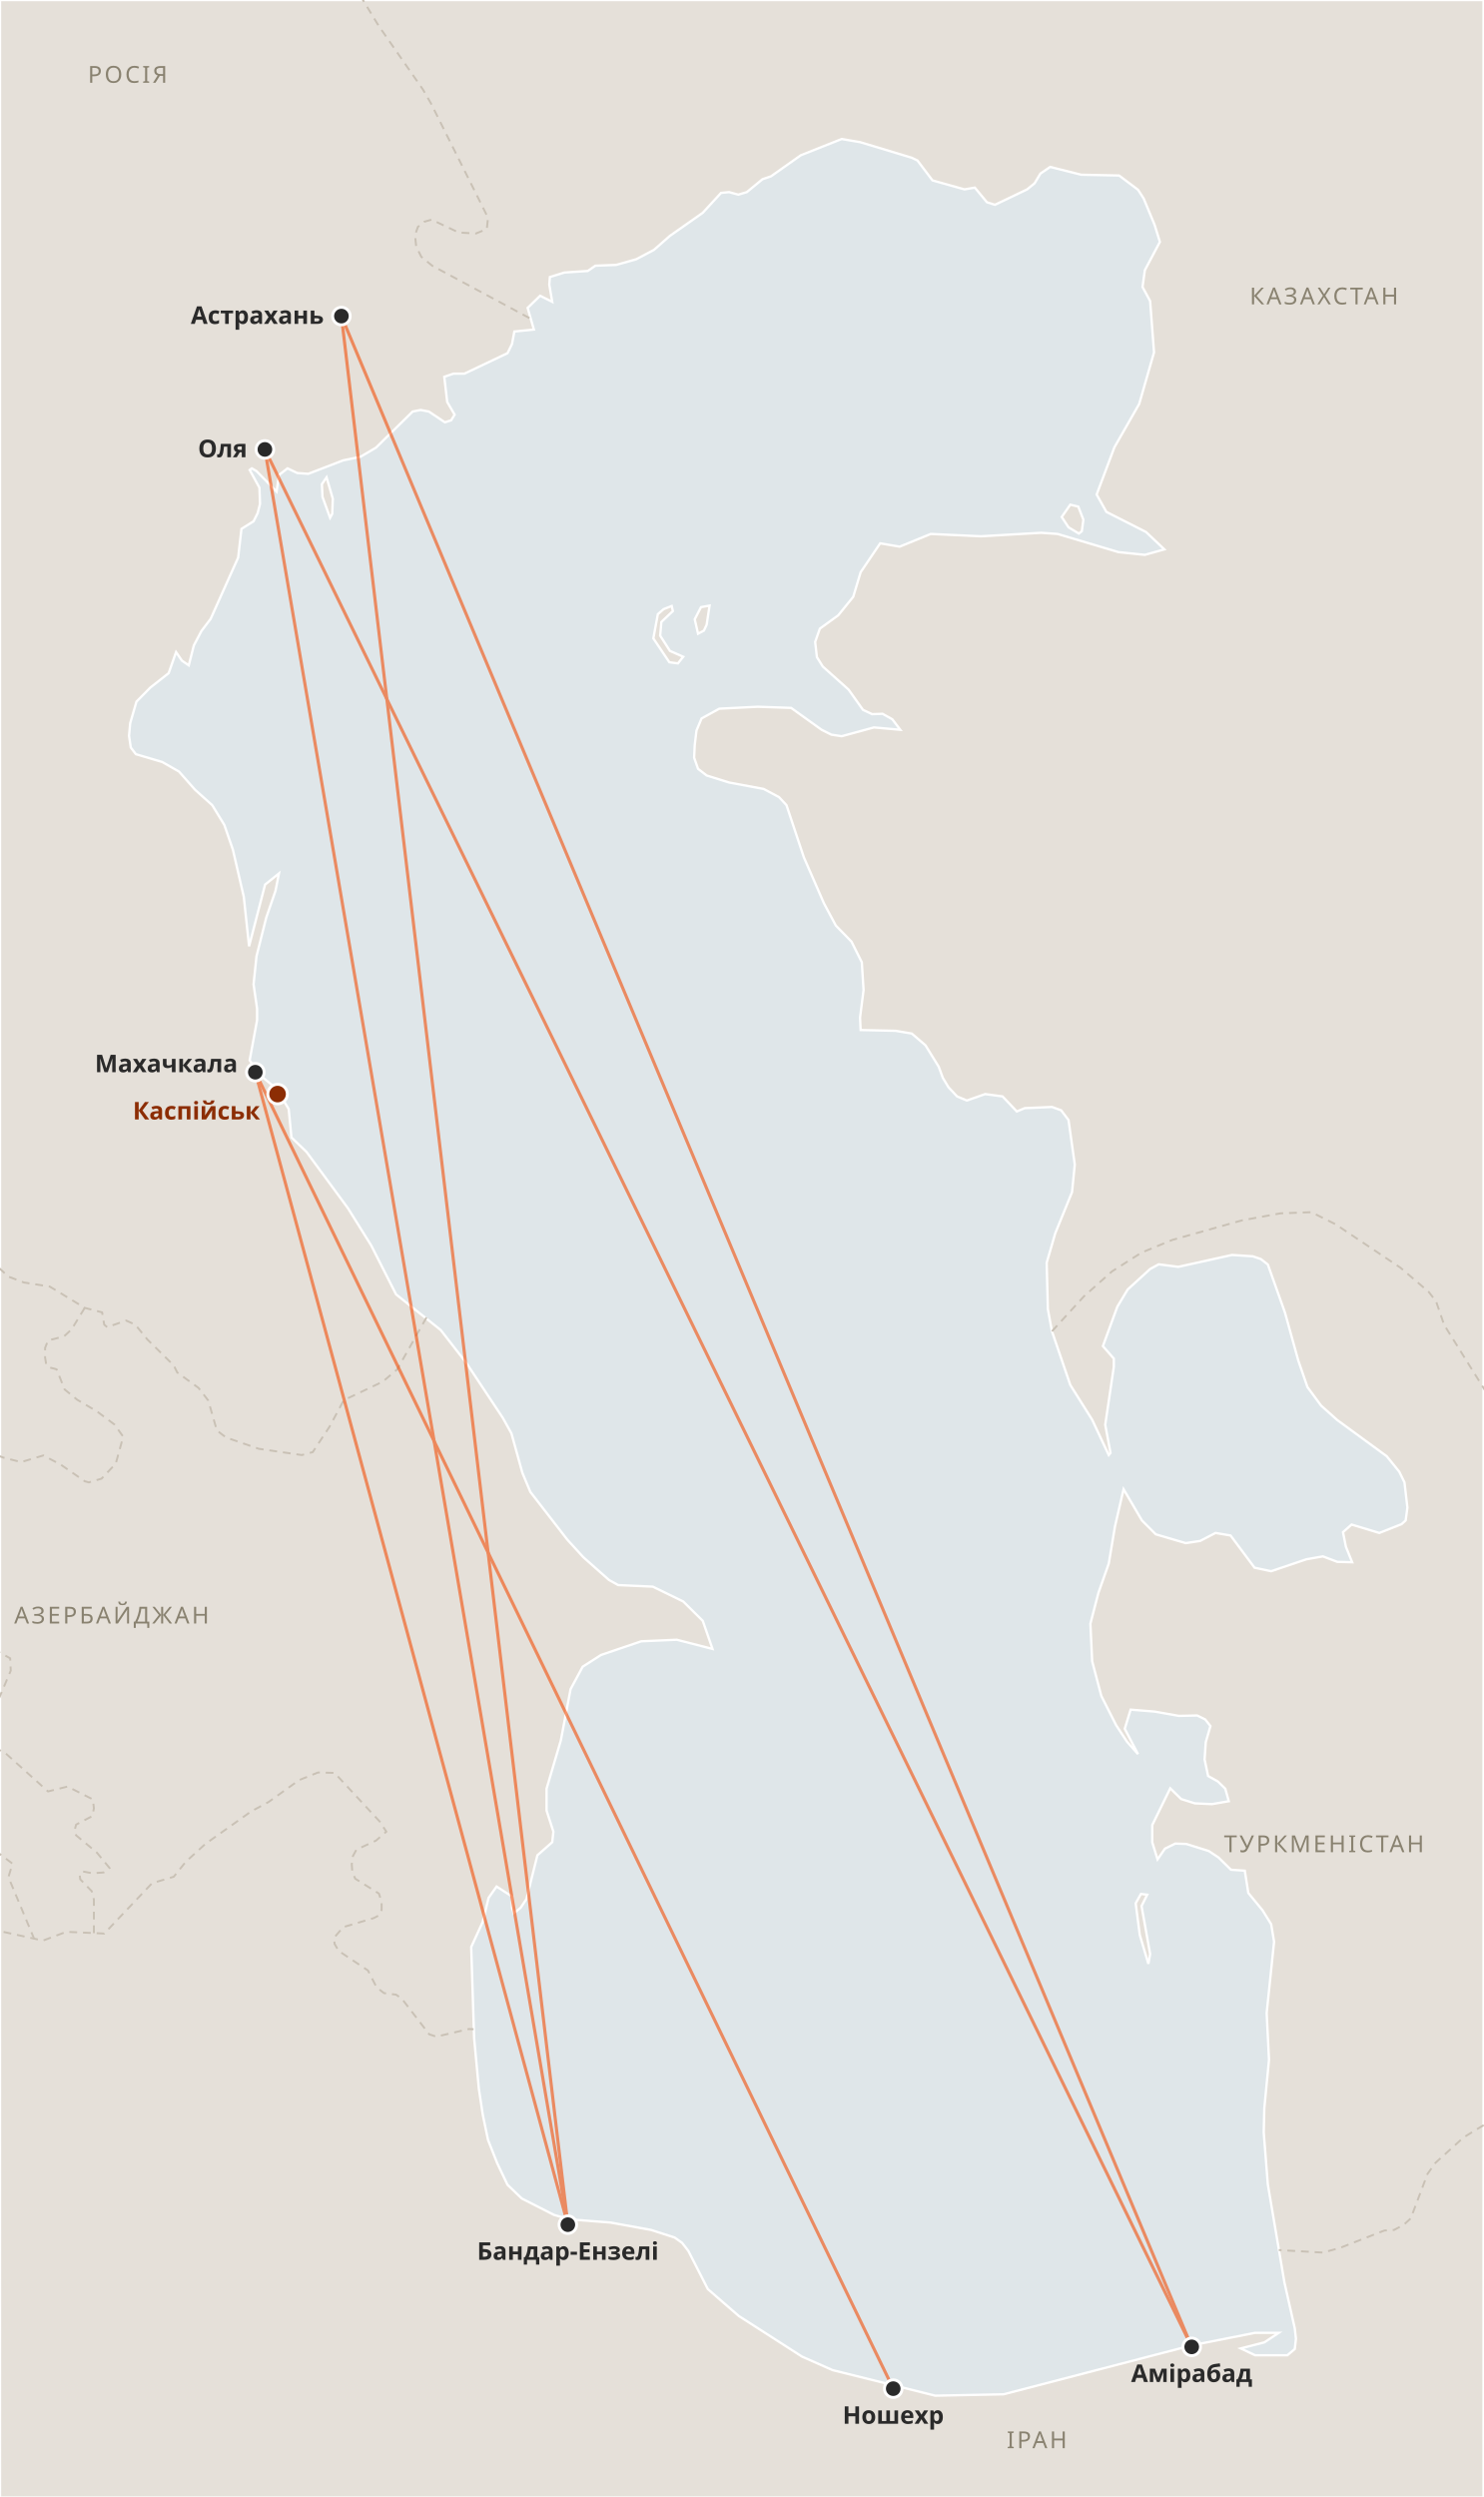
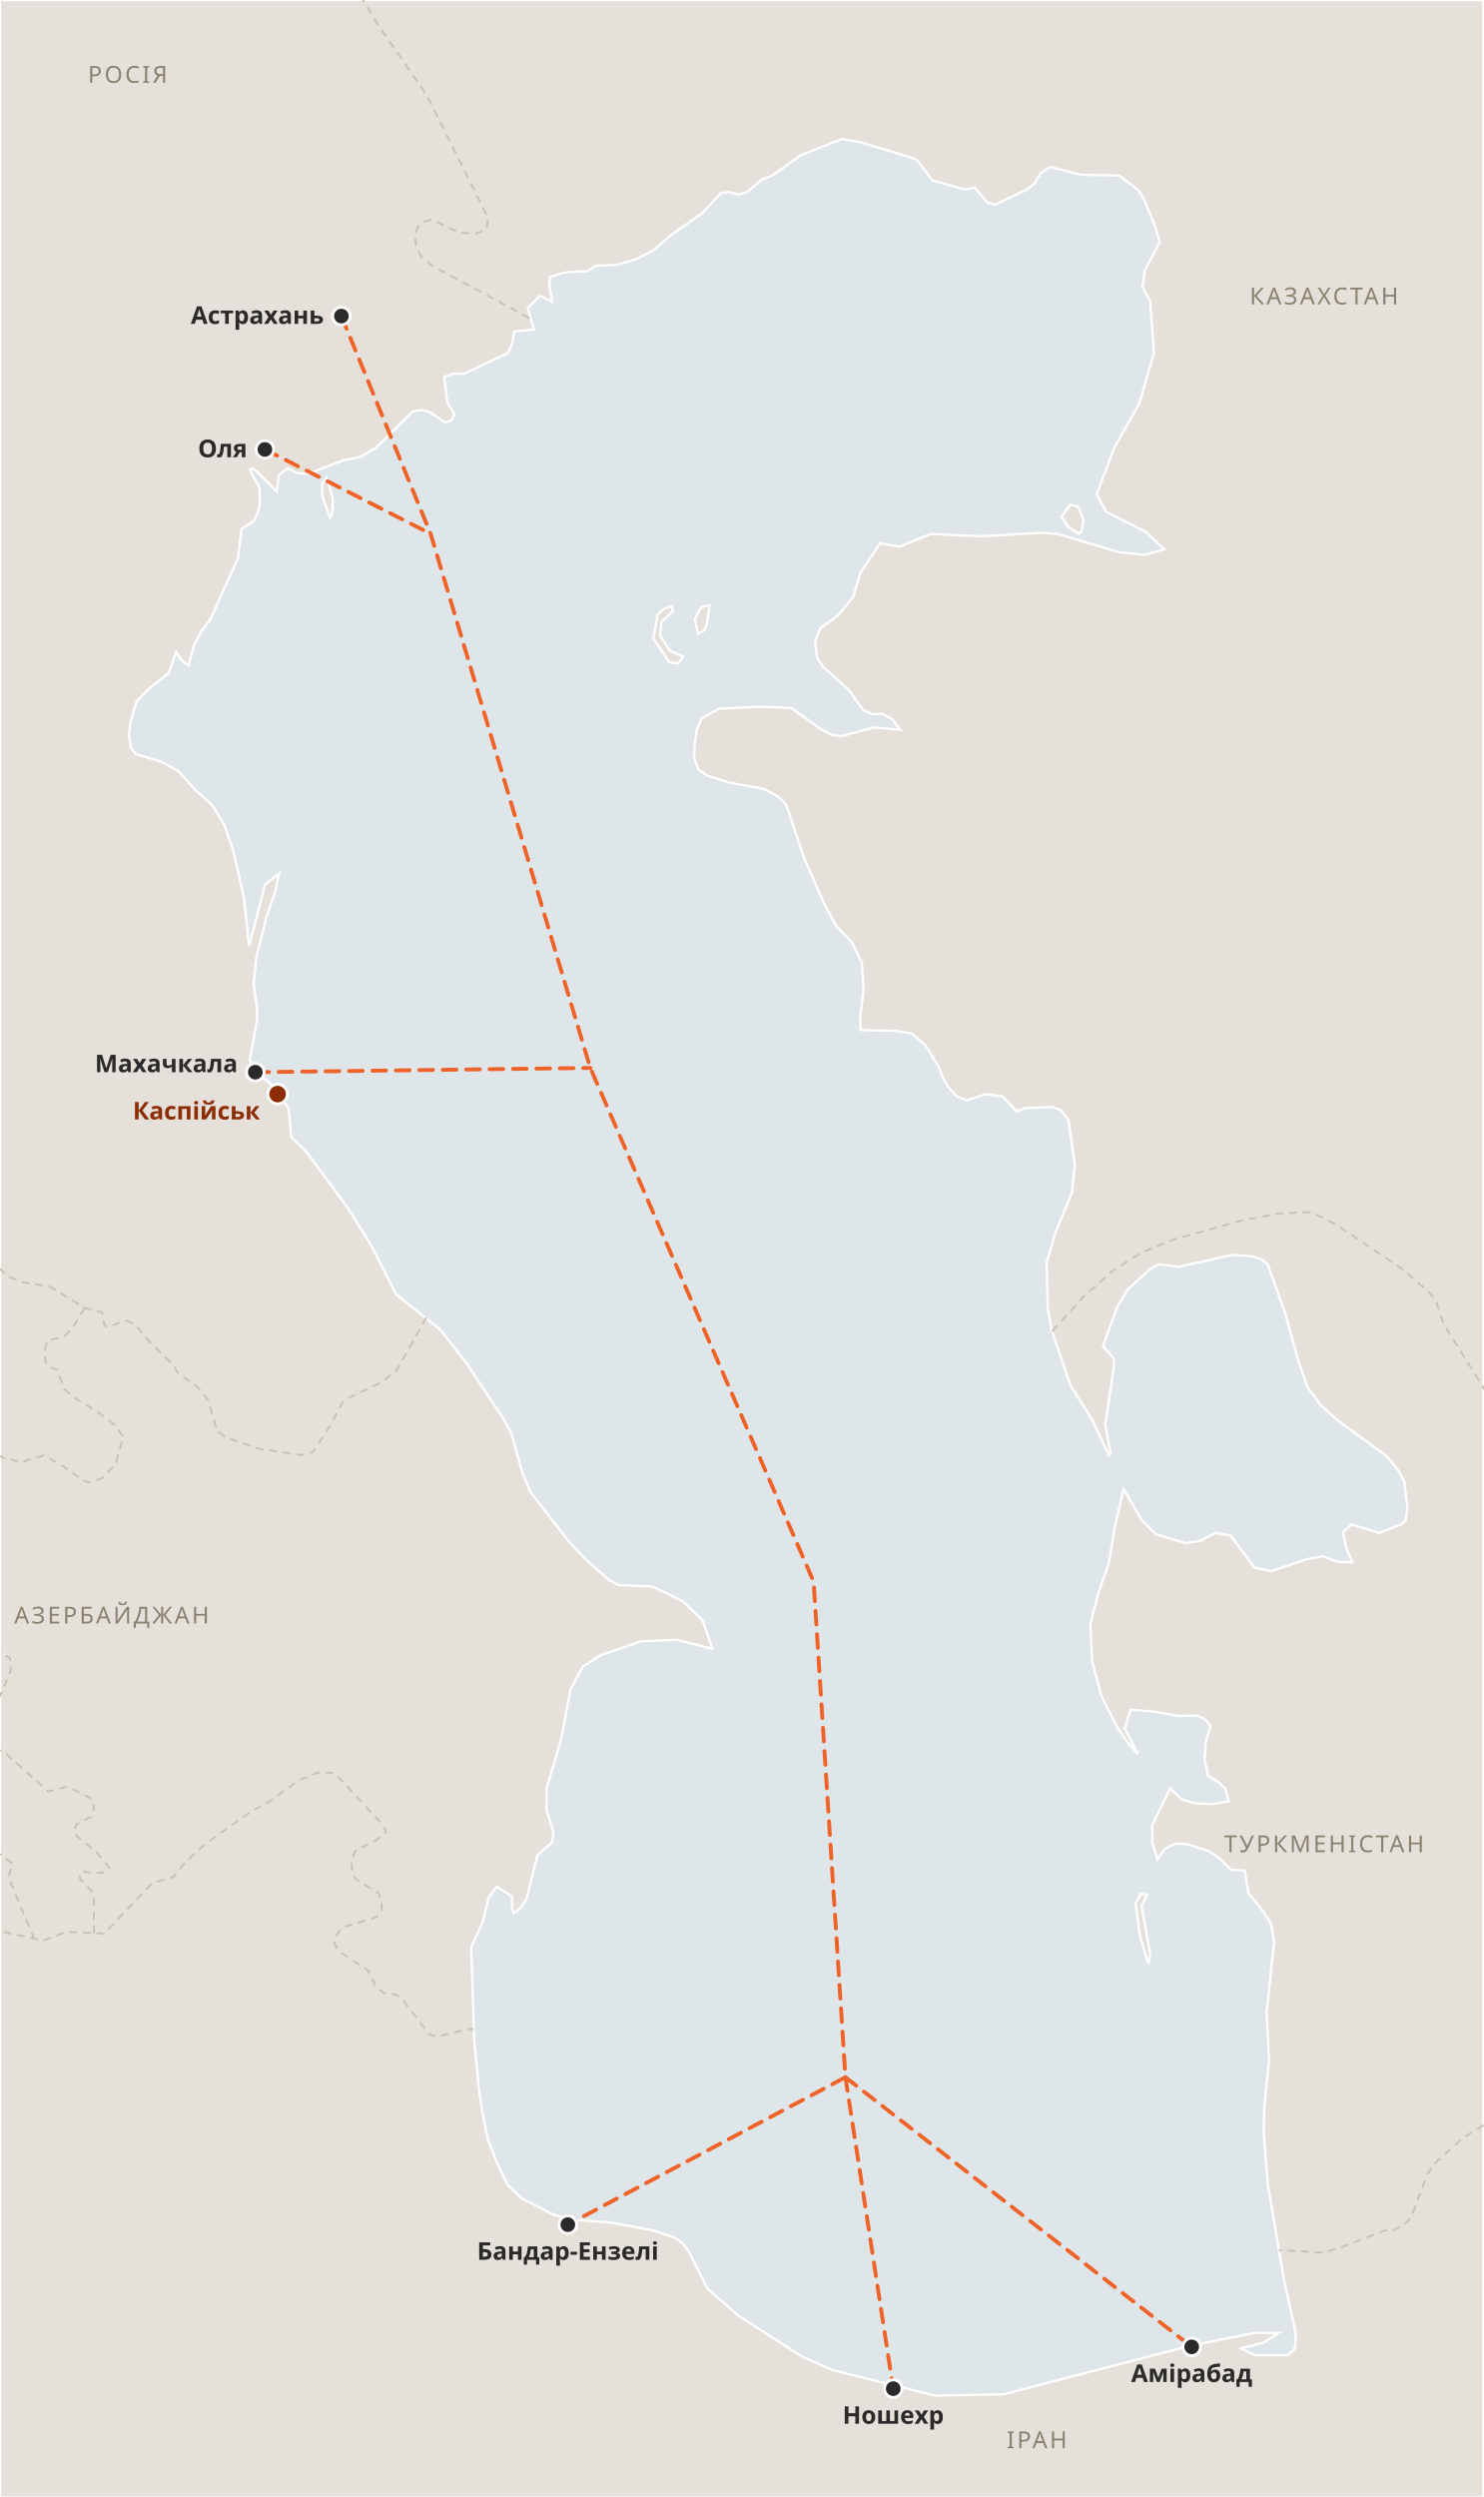
<svg xmlns="http://www.w3.org/2000/svg" viewBox="0 0 760 1279" role="img" aria-labelledby="cr-t cr-d">
  <rect width="760" height="1279" fill="#dfe6e9" />
  <path d="M0.0,1279.3L0.0,0.0L760.0,0.0L760.0,1279.3L0.0,1279.3ZM538.9,681.9L536.8,670.5L536.2,646.8L540.6,631.7L549.2,610.6L550.6,596.5L547.4,573.7L543.6,568.7L538.9,567.0L525.0,567.6L520.9,569.3L513.6,561.6L504.7,560.4L495.3,563.7L490.3,561.6L485.9,556.9L483.0,552.1L480.9,546.4L474.1,535.4L467.1,529.4L458.8,528.0L440.9,527.6L440.6,521.2L442.4,507.1L441.5,492.9L436.2,482.3L428.2,474.1L422.1,462.7L411.8,439.1L402.9,412.4L399.1,408.3L391.2,404.1L373.5,400.8L362.0,397.2L357.6,393.8L355.6,388.1L355.9,381.7L356.8,374.2L359.4,368.0L368.5,363.0L388.2,362.0L405.3,362.6L420.9,373.8L425.9,376.3L431.2,377.1L447.7,372.6L461.2,373.8L457.1,368.4L452.1,365.6L446.8,365.8L442.1,363.6L434.7,353.2L421.5,341.4L418.5,336.6L417.6,328.8L420.0,322.0L429.4,315.2L437.1,305.7L440.9,293.1L450.9,278.3L460.9,280.0L476.8,273.5L502.4,274.7L533.3,272.9L541.8,273.5L573.0,282.8L586.5,284.2L596.5,281.4L587.1,272.5L566.8,262.2L561.8,253.3L570.9,229.1L583.6,206.9L591.2,180.5L589.2,154.2L585.3,147.0L586.5,138.4L594.2,123.9L591.5,115.2L585.9,101.7L583.0,97.2L573.3,89.9L553.9,89.5L538.0,85.5L533.0,88.9L530.0,93.9L526.2,97.0L509.7,104.9L505.6,103.6L499.4,96.1L494.1,97.0L477.7,92.4L470.0,82.2L467.1,80.8L440.6,72.8L431.2,71.2L410.3,79.5L395.0,90.3L390.6,91.8L382.6,98.4L378.2,99.7L373.5,98.4L369.4,98.8L360.0,109.0L343.2,120.8L335.0,128.0L325.9,132.8L315.6,135.7L305.0,136.1L301.1,138.8L289.1,139.6L281.7,141.9L281.4,145.8L282.9,154.6L276.7,151.5L270.3,157.7L273.5,168.8L263.5,169.8L262.3,176.2L260.0,180.9L237.9,191.4L232.3,191.4L227.6,193.0L229.1,205.9L232.9,212.4L231.1,215.3L227.9,216.3L219.7,210.8L215.5,210.0L211.4,210.8L192.6,229.3L184.6,234.0L175.8,235.8L157.9,242.7L152.3,242.3L147.3,239.9L142.9,243.3L141.7,251.8L131.4,241.3L129.0,239.9L127.9,240.7L132.9,249.8L133.2,258.1L132.0,262.8L129.9,267.0L123.7,270.9L122.0,285.6L107.9,317.0L103.2,323.2L99.3,330.6L96.7,340.8L93.2,338.4L90.2,334.0L86.4,344.8L77.0,352.2L69.9,359.4L66.7,370.4L66.1,376.9L67.0,382.9L69.6,386.3L83.1,390.3L91.7,395.2L99.9,404.5L108.7,412.4L114.9,422.5L119.3,435.2L124.9,459.4L127.6,484.7L135.8,453.1L142.9,447.4L141.1,456.4L136.4,470.0L131.4,489.8L129.9,504.2L131.7,516.7L131.7,522.5L127.9,543.1L133.2,550.7L141.7,557.7L147.9,568.1L149.3,582.6L157.0,590.0L178.2,618.8L190.2,638.0L202.9,663.0L225.8,681.3L239.1,698.4L257.6,726.3L262.0,734.2L267.6,754.4L271.7,764.2L290.6,788.6L298.8,797.6L312.0,809.3L316.7,811.9L334.4,812.7L350.0,820.3L360.0,830.2L365.0,844.6L346.7,839.9L328.5,840.7L307.9,847.7L298.5,853.7L292.3,865.2L287.3,891.5L280.0,916.2L280.0,927.4L283.5,938.2L282.9,943.6L275.3,950.3L269.7,972.7L266.7,977.2L263.2,980.0L262.3,977.2L262.3,971.4L254.4,966.3L250.3,972.1L247.3,984.4L241.4,997.3L242.9,1044.0L245.3,1069.8L247.3,1083.1L250.0,1096.1L254.7,1108.0L260.0,1119.1L267.3,1126.1L283.8,1134.5L291.7,1136.8L312.6,1138.4L333.5,1142.2L345.6,1146.1L349.4,1148.8L352.6,1152.9L362.6,1172.5L378.5,1186.3L410.9,1207.1L426.5,1214.0L479.1,1227.1L514.1,1226.4L610.6,1201.3L643.0,1194.9L655.1,1194.9L647.7,1199.8L635.6,1202.9L643.0,1206.4L659.5,1206.4L663.3,1203.2L663.9,1197.9L663.3,1192.6L658.0,1169.1L649.5,1118.9L647.4,1092.3L647.7,1079.9L650.1,1055.0L648.9,1031.1L652.7,994.6L651.2,985.6L646.8,978.5L639.5,969.6L637.7,958.2L630.6,957.7L624.2,951.4L619.2,948.1L607.7,944.5L602.1,944.3L596.8,946.9L593.0,952.4L590.3,943.7L590.3,934.8L599.5,916.0L605.1,921.5L612.1,923.7L620.9,924.1L629.5,922.6L627.7,916.2L623.9,912.5L618.9,909.7L617.1,901.2L617.7,892.4L620.1,884.1L617.4,880.7L613.3,878.7L603.9,878.9L591.5,876.7L579.2,875.7L576.2,885.5L583.0,898.5L577.4,892.2L571.8,883.7L564.2,868.7L559.5,850.9L558.6,831.7L562.7,815.9L568.0,800.9L571.2,781.8L575.6,762.8L585.0,778.8L592.1,785.9L607.4,790.4L614.8,789.3L622.7,785.2L630.4,786.5L642.7,803.0L651.2,804.8L669.2,798.7L677.7,797.2L685.1,800.0L692.7,800.2L689.5,792.3L688.0,784.8L692.4,780.9L706.6,785.2L718.0,780.7L720.1,778.8L721.0,772.2L719.5,759.3L716.8,753.8L710.4,745.9L685.1,727.4L676.8,720.0L669.8,710.5L665.1,696.9L658.3,672.4L649.5,647.7L645.9,644.9L641.8,643.5L631.2,642.8L603.6,648.9L593.6,647.6L589.2,650.0L577.7,660.5L572.4,669.3L565.0,689.5L570.6,695.9L570.6,700.1L566.2,729.8L568.9,744.2L568.0,745.3L559.5,727.2L548.3,709.4L538.9,681.9ZM589.2,1000.9L588.3,1005.9L583.9,991.1L581.8,974.9L584.5,970.1L587.7,970.5L584.8,976.3L589.2,1000.9ZM170.2,263.2L169.1,265.2L165.2,254.5L164.9,248.0L167.3,244.5L170.5,255.5L170.2,263.2ZM350.0,336.4L347.3,339.8L342.9,339.2L334.7,327.0L337.0,314.6L340.0,312.0L344.1,310.4L344.7,313.0L338.8,318.6L338.2,325.6L343.2,333.4L350.0,336.4ZM360.6,323.0L357.6,324.6L355.9,317.2L359.1,311.0L363.5,310.2L362.0,320.0L360.6,323.0ZM554.2,272.1L552.7,273.3L547.4,270.1L543.9,264.8L548.3,258.5L552.4,259.5L555.0,266.2L554.2,272.1Z" fill="#e5e0d9" />
  <path d="M0.0,1279.3L0.0,0.0L760.0,0.0L760.0,1279.3L0.0,1279.3ZM538.9,681.9L536.8,670.5L536.2,646.8L540.6,631.7L549.2,610.6L550.6,596.5L547.4,573.7L543.6,568.7L538.9,567.0L525.0,567.6L520.9,569.3L513.6,561.6L504.7,560.4L495.3,563.7L490.3,561.6L485.9,556.9L483.0,552.1L480.9,546.4L474.1,535.4L467.1,529.4L458.8,528.0L440.9,527.6L440.6,521.2L442.4,507.1L441.5,492.9L436.2,482.3L428.2,474.1L422.1,462.7L411.8,439.1L402.9,412.4L399.1,408.3L391.2,404.1L373.5,400.8L362.0,397.2L357.6,393.8L355.6,388.1L355.9,381.7L356.8,374.2L359.4,368.0L368.5,363.0L388.2,362.0L405.3,362.6L420.9,373.8L425.9,376.3L431.2,377.1L447.7,372.6L461.2,373.8L457.1,368.4L452.1,365.6L446.8,365.8L442.1,363.6L434.7,353.2L421.5,341.4L418.5,336.6L417.6,328.8L420.0,322.0L429.4,315.2L437.1,305.7L440.9,293.1L450.9,278.3L460.9,280.0L476.8,273.5L502.4,274.7L533.3,272.9L541.8,273.5L573.0,282.8L586.5,284.2L596.5,281.4L587.1,272.5L566.8,262.2L561.8,253.3L570.9,229.1L583.6,206.9L591.2,180.5L589.2,154.2L585.3,147.0L586.5,138.4L594.2,123.9L591.5,115.2L585.9,101.7L583.0,97.2L573.3,89.9L553.9,89.5L538.0,85.5L533.0,88.9L530.0,93.9L526.2,97.0L509.7,104.9L505.6,103.6L499.4,96.1L494.1,97.0L477.7,92.4L470.0,82.2L467.1,80.8L440.6,72.8L431.2,71.2L410.3,79.5L395.0,90.3L390.6,91.8L382.6,98.4L378.2,99.7L373.5,98.4L369.4,98.8L360.0,109.0L343.2,120.8L335.0,128.0L325.9,132.8L315.6,135.7L305.0,136.1L301.1,138.8L289.1,139.6L281.7,141.9L281.4,145.8L282.9,154.6L276.7,151.5L270.3,157.7L273.5,168.8L263.5,169.8L262.3,176.2L260.0,180.9L237.9,191.4L232.3,191.4L227.6,193.0L229.1,205.9L232.9,212.4L231.1,215.3L227.9,216.3L219.7,210.8L215.5,210.0L211.4,210.8L192.6,229.3L184.6,234.0L175.8,235.8L157.9,242.7L152.3,242.3L147.3,239.9L142.9,243.3L141.7,251.8L131.4,241.3L129.0,239.9L127.9,240.7L132.9,249.8L133.2,258.1L132.0,262.8L129.9,267.0L123.7,270.9L122.0,285.6L107.9,317.0L103.2,323.2L99.3,330.6L96.7,340.8L93.2,338.4L90.2,334.0L86.4,344.8L77.0,352.2L69.9,359.4L66.7,370.4L66.1,376.9L67.0,382.9L69.6,386.3L83.1,390.3L91.7,395.2L99.9,404.5L108.7,412.4L114.9,422.5L119.3,435.2L124.9,459.4L127.6,484.7L135.8,453.1L142.9,447.4L141.1,456.4L136.4,470.0L131.4,489.8L129.9,504.2L131.7,516.7L131.7,522.5L127.9,543.1L133.2,550.7L141.7,557.7L147.9,568.1L149.3,582.6L157.0,590.0L178.2,618.8L190.2,638.0L202.9,663.0L225.8,681.3L239.1,698.4L257.6,726.3L262.0,734.2L267.6,754.4L271.7,764.2L290.6,788.6L298.8,797.6L312.0,809.3L316.7,811.9L334.4,812.7L350.0,820.3L360.0,830.2L365.0,844.6L346.7,839.9L328.5,840.7L307.9,847.7L298.5,853.7L292.3,865.2L287.3,891.5L280.0,916.2L280.0,927.4L283.5,938.2L282.9,943.6L275.3,950.3L269.7,972.7L266.7,977.2L263.2,980.0L262.3,977.2L262.3,971.4L254.4,966.3L250.3,972.1L247.3,984.4L241.4,997.3L242.9,1044.0L245.3,1069.8L247.3,1083.1L250.0,1096.1L254.7,1108.0L260.0,1119.1L267.3,1126.1L283.8,1134.5L291.7,1136.8L312.6,1138.4L333.5,1142.2L345.6,1146.1L349.4,1148.8L352.6,1152.9L362.6,1172.5L378.5,1186.3L410.9,1207.1L426.5,1214.0L479.1,1227.1L514.1,1226.4L610.6,1201.3L643.0,1194.9L655.1,1194.9L647.7,1199.8L635.6,1202.9L643.0,1206.4L659.5,1206.4L663.3,1203.2L663.9,1197.9L663.3,1192.6L658.0,1169.1L649.5,1118.9L647.4,1092.3L647.7,1079.9L650.1,1055.0L648.9,1031.1L652.7,994.6L651.2,985.6L646.8,978.5L639.5,969.6L637.7,958.2L630.6,957.7L624.2,951.4L619.2,948.1L607.7,944.5L602.1,944.3L596.8,946.9L593.0,952.4L590.3,943.7L590.3,934.8L599.5,916.0L605.1,921.5L612.1,923.7L620.9,924.1L629.5,922.6L627.7,916.2L623.9,912.5L618.9,909.7L617.1,901.2L617.7,892.4L620.1,884.1L617.4,880.7L613.3,878.7L603.9,878.9L591.5,876.7L579.2,875.7L576.2,885.5L583.0,898.5L577.4,892.2L571.8,883.7L564.2,868.7L559.5,850.9L558.6,831.7L562.7,815.9L568.0,800.9L571.2,781.8L575.6,762.8L585.0,778.8L592.1,785.9L607.4,790.4L614.8,789.3L622.7,785.2L630.4,786.5L642.7,803.0L651.2,804.8L669.2,798.7L677.7,797.2L685.1,800.0L692.7,800.2L689.5,792.3L688.0,784.8L692.4,780.9L706.6,785.2L718.0,780.7L720.1,778.8L721.0,772.2L719.5,759.3L716.8,753.8L710.4,745.9L685.1,727.4L676.8,720.0L669.8,710.5L665.1,696.9L658.3,672.4L649.5,647.7L645.9,644.9L641.8,643.5L631.2,642.8L603.6,648.9L593.6,647.6L589.2,650.0L577.7,660.5L572.4,669.3L565.0,689.5L570.6,695.9L570.6,700.1L566.2,729.8L568.9,744.2L568.0,745.3L559.5,727.2L548.3,709.4L538.9,681.9ZM589.2,1000.9L588.3,1005.9L583.9,991.1L581.8,974.9L584.5,970.1L587.7,970.5L584.8,976.3L589.2,1000.9ZM170.2,263.2L169.1,265.2L165.2,254.5L164.9,248.0L167.3,244.5L170.5,255.5L170.2,263.2ZM350.0,336.4L347.3,339.8L342.9,339.2L334.7,327.0L337.0,314.6L340.0,312.0L344.1,310.4L344.7,313.0L338.8,318.6L338.2,325.6L343.2,333.4L350.0,336.4ZM360.6,323.0L357.6,324.6L355.9,317.2L359.1,311.0L363.5,310.2L362.0,320.0L360.6,323.0ZM554.2,272.1L552.7,273.3L547.4,270.1L543.9,264.8L548.3,258.5L552.4,259.5L555.0,266.2L554.2,272.1Z" fill="none" stroke="#ffffff" stroke-width="1.2" />
  <g fill="none" stroke="#c9c1b5" stroke-width="1" stroke-dasharray="4 3">
    <path d="M1685.3,1152.0L1681.2,1152.3L1651.5,1145.2L1623.3,1129.3L1616.8,1134.5L1613.3,1139.8L1610.6,1150.0L1606.2,1162.0L1568.3,1163.4L1556.8,1168.0L1545.9,1174.3L1543.0,1181.7L1528.2,1233.3L1525.3,1246.2L1520.9,1255.0L1508.5,1266.6L1486.8,1278.0L1483.2,1282.6L1482.6,1287.0L1480.0,1288.2L1474.1,1287.5L1467.9,1288.2L1422.0,1303.8L1412.0,1303.8L1407.9,1305.0L1406.1,1307.8L1411.2,1321.8L1407.0,1326.0L1404.4,1333.0L1402.0,1345.2L1372.0,1364.3L1365.6,1366.6L1353.5,1364.6L1347.3,1366.7L1340.8,1372.8L1337.9,1370.9L1336.4,1364.8L1333.2,1360.8L1314.4,1345.5L1310.5,1345.0L1292.9,1348.0L1284.6,1346.6L1278.5,1343.9L1268.5,1335.2L1262.3,1326.9L1255.5,1327.7L1253.5,1323.7L1253.2,1319.2L1255.2,1313.4L1254.6,1302.7L1250.8,1295.2L1246.4,1291.7L1251.4,1279.4L1251.4,1270.1L1248.2,1260.1L1247.0,1245.6L1247.9,1231.3L1243.8,1224.3L1180.2,1224.8L1178.4,1223.2L1157.3,1191.5L1148.1,1183.5L1116.4,1169.4L1107.8,1161.8L1100.5,1153.6L1098.7,1142.2L1095.2,1135.4L1092.8,1133.9L1090.2,1134.3L1065.5,1121.0L1055.5,1117.5L1041.9,1120.9L1033.7,1117.1L1024.3,1122.1L1020.5,1122.5L1010.2,1119.4L997.8,1107.2L987.2,1102.4L965.1,1094.7L949.6,1092.1L941.6,1090.2L936.0,1087.5L934.6,1085.8L934.3,1075.6L932.2,1071.2L928.4,1066.2L922.8,1062.2L899.5,1062.6L888.7,1058.8L880.1,1058.1L861.3,1058.8L855.4,1061.7L851.9,1064.9L849.5,1074.9L847.5,1076.5L843.9,1077.2L812.5,1074.9L791.0,1074.5L774.8,1079.5L749.8,1094.8L735.4,1107.8L731.3,1113.5L722.7,1136.3L719.2,1139.5L714.2,1142.2L709.2,1142.5L686.5,1151.4L677.7,1153.8L655.1,1152.5" />
    <path d="M538.9,681.9L555.3,664.0L569.7,651.2L584.8,641.6L600.6,635.1L636.2,625.1L655.9,621.5L671.8,620.9L684.2,627.1L717.4,649.3L731.9,661.7L735.7,666.6L739.8,678.6L763.9,717.2L769.8,722.7L779.2,734.8L783.3,737.4L788.3,738.5L820.1,731.7L823.6,731.9" />
    <path d="M6928.8,624.6L6926.5,621.7L6925.9,616.7L6923.2,611.9L6917.9,605.4L6915.9,598.6L6920.6,595.2L6919.7,589.0L6915.3,583.2L6908.5,582.1L6907.0,580.5L6907.3,577.4L6912.9,571.6L6920.0,567.9L6938.2,562.9L6943.8,562.3L6949.7,563.5L6960.0,557.9L6961.2,551.9L6961.5,542.8L6968.8,531.1L6975.6,504.6L6975.9,498.4L6974.4,494.5L6969.4,490.3L6969.4,473.9L6968.5,467.8L6971.8,434.0L6975.3,426.3L6959.4,359.0L6951.8,342.8L6952.9,337.6L6957.0,332.6L6961.2,330.2L6972.9,329.0L6990.9,321.6L7001.8,310.2L7007.9,295.9L7015.0,291.7L7019.4,284.4L7024.1,281.8L7028.8,288.0L7034.4,291.5L7104.7,312.8L7112.7,316.4L7127.1,304.5L7125.6,294.3L7127.1,282.6L7133.0,262.4L7139.7,256.5L7143.3,255.5L7153.6,249.4L7155.9,244.1L7154.5,237.8L7156.8,231.5L7157.4,225.4L7159.8,217.5L7167.4,212.6L7170.9,208.5L7173.9,202.2L7175.9,195.0L7175.0,186.7L7179.2,181.3L7185.9,176.8L7188.3,173.9L7189.8,163.5L7191.5,159.8L7188.6,144.1L7196.2,130.5L7201.5,118.7L7202.7,101.3L7205.4,90.3L7210.6,76.2L7216.2,69.1L7213.0,53.4L7213.3,48.2L7220.9,39.0L7223.3,34.6L7230.9,31.7L7239.2,30.6L7248.3,21.4L7256.5,9.2L7261.0,-1.8L7245.9,-39.2L7254.2,-55.4L7255.1,-62.4L7253.9,-67.7L7245.7,-76.0L7236.8,-80.1L7223.6,-82.2L7216.5,-80.7L7186.8,-70.0L7172.7,-62.0L7164.8,-52.8L7156.2,-48.3L7129.7,-49.4L7119.4,-44.3L7107.7,-33.9L7099.1,-29.3L7093.9,-30.1L7088.3,-23.1L7082.1,-8.3L7075.0,-1.8L7067.1,-3.7L7048.2,-2.2L7018.5,2.4L7000.0,2.2L6992.4,-2.8L6980.6,-3.5L6964.4,0.3L6954.7,1.0L6951.2,-1.2L6948.8,-7.3L6947.6,-17.4L6942.0,-28.0L6932.6,-38.8L6930.9,-52.2L6937.0,-67.7L6938.5,-78.4L6935.0,-84.1L6933.8,-89.3L6926.5,-95.9L6921.5,-107.0L6917.9,-110.5L6918.8,-120.1L6923.2,-131.7L6917.9,-142.5L6901.7,-143.2L6888.8,-146.4L6875.9,-156.3L6855.8,-184.7L6845.8,-194.7L6839.4,-195.8L6834.7,-200.4L6831.7,-208.4L6822.3,-208.6L6819.7,-205.1L6816.4,-204.1L6811.1,-207.3L6806.1,-207.5L6800.8,-205.1L6796.4,-206.7L6792.6,-212.3L6785.8,-216.0L6776.1,-218.0L6772.3,-221.7L6773.8,-227.8L6772.0,-232.2L6766.7,-235.1L6752.3,-234.4L6728.8,-230.0L6709.3,-231.1L6694.0,-237.9L6685.5,-244.0L6684.0,-249.7L6679.6,-255.2L6672.6,-260.5L6668.4,-269.7L6667.9,-282.5L6669.3,-294.9L6675.8,-312.4L6659.9,-323.7L6655.2,-330.4L6656.1,-335.9L6655.5,-340.4L6652.6,-343.7L6652.8,-348.8L6655.8,-356.0L6655.8,-365.1L6652.6,-376.3L6643.7,-392.0L6629.3,-412.3L6621.4,-427.2L6618.4,-444.1L6615.5,-448.2L6614.0,-455.3L6615.2,-463.0L6611.4,-472.8L6611.7,-480.3L6609.0,-485.3L6603.7,-488.3L6602.0,-494.0L6603.1,-506.1L6599.3,-516.6L6587.5,-535.7L6584.0,-549.7L6583.1,-562.2L6578.1,-568.4L6577.2,-583.7L6574.0,-586.3L6572.2,-589.8L6573.7,-593.7L6571.4,-598.8L6565.2,-604.9L6562.5,-610.0L6561.6,-614.9L6558.7,-618.4L6549.6,-622.1L6547.2,-627.0L6547.8,-631.5L6550.8,-638.0L6549.9,-644.3L6541.1,-652.8L6535.5,-662.4L6528.1,-665.0L6523.7,-665.0L6519.6,-670.4L6521.0,-673.7L6520.8,-680.3L6517.2,-685.5L6512.8,-687.6L6508.7,-686.2L6498.7,-691.2L6482.5,-702.3L6470.2,-707.5L6461.6,-706.5L6456.3,-703.2L6454.6,-697.3L6448.7,-698.0L6434.6,-708.4L6420.4,-711.0L6412.5,-716.7L6406.3,-726.2L6400.4,-730.3L6394.8,-728.6L6381.9,-735.0L6361.3,-749.5L6350.4,-754.3L6346.3,-751.7L6335.4,-752.2L6326.0,-755.8L6313.3,-754.1L6297.2,-747.6L6279.8,-743.6L6261.0,-742.2L6250.1,-742.9L6246.6,-746.0L6226.3,-741.4L6170.4,-722.9L6135.9,-718.4L6113.0,-703.2L6090.1,-675.3L6073.3,-657.9L6063.3,-650.9L6059.2,-641.5L6060.9,-630.1L6069.5,-626.1L6085.1,-629.4L6098.0,-627.7L6109.2,-621.2L6112.7,-611.4L6108.6,-598.4L6109.8,-585.4L6116.2,-572.8L6116.8,-558.3L6111.2,-541.9L6097.1,-525.3L6074.8,-508.8L6060.9,-492.6L6052.7,-469.3L6040.3,-448.9L6035.6,-437.6L6034.7,-428.3L6029.7,-418.1L6020.6,-407.3L6015.6,-396.5L6014.7,-385.5L6010.3,-375.7L6001.8,-366.9L5996.8,-357.5L5994.7,-347.5L5991.5,-341.0L5987.1,-337.5L5989.4,-334.1L5998.3,-330.8L6002.1,-321.2L6000.3,-305.5L5995.0,-294.2L5985.9,-287.4L5972.1,-283.0L5953.8,-281.0L5928.8,-266.0L5881.8,-224.1L5876.8,-224.1L5867.3,-227.0L5849.4,-236.2L5830.3,-238.1L5801.2,-252.4L5784.4,-263.4L5780.3,-270.2L5773.8,-275.7L5746.4,-286.9L5739.7,-287.2L5705.5,-270.6L5682.0,-272.6L5669.4,-279.2L5654.9,-293.3L5647.3,-303.3L5625.8,-315.5L5620.2,-317.0L5610.5,-316.6L5596.7,-318.4L5589.3,-320.6L5583.2,-318.6L5570.8,-311.7L5555.5,-298.6L5530.5,-286.5L5519.9,-278.3L5497.0,-260.1L5491.1,-246.7L5488.1,-237.0L5467.5,-225.4L5458.7,-223.5L5442.2,-226.5L5432.5,-224.3L5408.1,-213.0L5380.2,-209.7L5366.9,-206.9L5355.1,-202.7L5347.5,-204.3L5306.0,-180.6L5296.3,-177.8L5289.8,-177.1L5281.6,-183.2L5273.4,-187.3L5264.5,-186.9L5254.5,-181.2L5199.8,-193.6L5193.6,-196.9L5176.0,-201.7L5134.8,-201.9L5125.1,-200.1L5117.4,-202.5L5108.0,-209.5L5092.1,-225.7L5082.7,-230.2L5077.7,-234.4L5075.7,-241.0L5072.1,-241.8L5069.8,-246.5L5069.5,-266.4L5070.7,-276.1L5068.0,-279.0L5044.8,-283.6L5012.1,-284.3L4996.5,-296.7L4988.3,-310.8L4981.2,-317.3L4969.5,-325.5L4958.3,-327.7L4929.2,-324.6L4918.3,-328.1L4901.2,-337.5L4886.2,-338.6L4860.9,-346.2L4851.5,-344.6L4837.4,-335.5L4827.7,-334.6L4803.8,-329.2L4796.8,-326.1L4786.2,-324.8L4776.8,-320.8L4762.6,-307.3L4754.4,-305.3L4744.7,-305.7L4731.7,-308.2L4717.9,-303.3L4700.6,-309.5L4691.1,-311.3L4685.3,-319.5L4679.4,-322.8L4669.4,-324.1L4654.7,-328.1L4640.3,-335.0L4629.1,-344.6L4622.9,-352.9L4612.0,-355.3L4608.2,-360.4L4607.9,-366.9L4609.4,-371.0L4610.2,-377.7L4607.0,-384.2L4603.8,-387.1L4602.0,-392.0L4602.9,-401.5L4600.5,-420.8L4597.0,-428.1L4596.1,-442.3L4597.6,-448.2L4597.3,-455.0L4593.8,-460.2L4569.9,-469.1L4549.3,-475.3L4540.8,-475.7L4534.0,-473.2L4527.6,-476.2L4521.1,-481.2L4459.3,-509.3L4424.0,-510.7L4414.6,-513.2L4398.1,-528.6L4372.5,-535.2L4353.7,-545.4L4346.9,-550.2L4342.2,-550.2L4336.1,-559.0L4330.8,-561.0L4326.9,-554.8L4323.1,-539.8L4319.9,-532.9L4309.9,-519.1L4286.3,-508.1L4282.5,-502.4L4276.9,-489.8L4275.7,-480.3L4272.8,-477.5L4266.0,-477.3L4260.7,-473.0L4256.6,-463.4L4253.4,-459.6L4251.3,-450.7L4251.6,-446.9L4250.4,-435.8L4244.3,-420.8L4243.4,-412.3L4245.7,-406.9L4253.7,-395.4L4254.6,-390.5L4254.6,-384.2L4260.1,-368.3L4264.0,-362.9L4269.6,-358.4L4275.7,-356.9L4280.4,-354.0L4281.6,-347.9L4278.1,-324.4L4271.6,-308.6L4266.0,-295.6L4258.1,-287.6L4252.5,-285.4L4245.7,-279.0L4234.8,-278.8L4224.0,-274.4L4220.1,-265.8L4205.4,-252.8L4193.1,-251.5L4187.2,-255.4L4184.0,-260.9L4179.8,-264.0L4174.8,-270.8L4152.5,-274.4L4146.6,-272.8L4143.1,-270.2L4138.6,-272.2L4135.4,-275.5L4125.4,-272.6L4119.8,-273.0L4113.1,-279.9L4099.5,-285.6L4095.7,-285.6L4093.3,-282.3L4088.9,-280.5L4086.0,-284.5L4082.2,-287.4L4076.9,-287.4L4070.4,-281.4L4058.9,-278.6L4055.1,-274.4L4048.6,-275.0L4043.9,-278.3L4026.0,-278.6L4021.6,-277.4L4016.0,-280.8L4013.6,-286.7L4006.8,-291.4L3989.5,-291.1L3981.0,-288.7L3976.8,-296.9L3968.3,-306.8L3963.6,-308.6L3959.8,-313.9L3959.2,-324.4L3954.2,-351.1L3951.2,-356.9L3936.8,-358.9L3930.1,-358.4L3900.1,-360.7L3871.2,-364.5L3857.4,-362.9L3849.7,-369.4L3846.5,-377.0L3845.9,-381.3L3844.2,-385.5L3837.4,-386.9L3830.9,-385.5L3827.7,-376.8L3823.0,-373.2L3818.6,-373.9L3814.7,-378.6L3807.1,-383.7L3802.1,-388.7L3796.2,-396.5L3791.5,-394.7L3789.1,-385.1L3783.0,-375.4L3775.9,-374.3L3751.2,-374.5L3743.2,-371.0L3737.4,-364.5L3734.4,-359.3L3728.2,-357.5L3722.1,-352.4L3719.4,-345.5L3713.5,-345.7L3687.3,-338.8L3672.3,-327.0L3666.2,-324.8L3662.3,-318.8L3657.3,-314.1L3646.2,-312.8L3629.4,-305.1L3622.3,-300.6L3608.2,-297.5L3604.4,-294.4L3602.0,-283.6L3593.8,-279.9L3582.9,-279.2L3574.7,-273.5L3574.1,-263.4L3576.7,-254.1L3575.6,-250.0L3560.8,-242.7L3554.4,-236.6L3546.7,-236.4L3542.0,-238.6L3538.8,-234.6L3536.7,-226.5L3531.1,-222.6L3522.9,-219.1L3519.7,-220.4L3514.1,-227.4L3511.1,-225.9L3510.8,-220.2L3508.5,-216.0L3501.4,-215.6L3492.3,-220.6L3477.3,-219.1L3472.6,-220.4L3456.1,-216.5L3451.4,-207.5L3451.4,-197.1L3449.9,-191.9L3442.9,-187.3L3439.3,-183.2L3435.2,-180.4L3421.1,-180.6L3400.8,-175.2L3397.6,-171.3L3392.9,-169.5L3385.2,-170.6L3382.9,-178.2L3377.9,-186.9L3364.6,-191.7L3358.7,-195.8L3354.9,-200.1L3343.4,-220.8L3335.5,-229.8L3328.1,-230.5L3327.3,-236.4L3331.4,-242.3L3336.7,-247.1L3336.7,-253.9L3332.3,-257.4L3327.0,-256.3L3311.1,-239.9L3300.8,-233.5L3291.7,-222.4L3284.6,-223.2L3274.9,-222.4L3271.6,-228.7L3225.8,-238.1L3219.0,-235.1L3214.3,-237.0L3212.5,-243.2L3201.6,-263.1L3195.5,-272.2L3193.1,-279.4L3195.2,-286.9L3194.3,-293.6L3189.0,-296.9L3182.2,-297.3L3163.1,-311.5L3146.3,-316.1L3139.8,-316.1L3134.6,-322.4L3129.6,-341.5L3127.8,-352.2L3121.6,-363.1L3113.7,-372.3L3109.0,-385.1L3090.4,-399.4L3079.2,-405.7L3061.0,-413.4L3044.8,-412.7L3039.5,-409.1L3033.4,-400.8L3012.2,-400.3L3008.9,-397.2L3006.9,-391.6L3000.1,-384.6L2990.4,-379.0L2976.9,-380.8L2967.5,-377.9L2958.0,-376.8L2944.8,-384.0L2929.8,-383.7L2920.1,-380.4L2906.6,-380.6L2903.6,-384.6L2905.4,-391.4L2904.2,-397.4L2900.1,-408.4L2894.5,-409.8L2878.6,-407.3L2874.2,-410.0L2874.8,-416.1L2879.8,-433.3L2878.9,-439.2L2865.7,-438.9L2863.0,-445.7L2858.3,-450.9L2846.8,-452.3L2839.8,-450.3L2836.2,-443.5L2826.8,-440.5L2823.3,-438.0L2821.2,-431.9L2823.6,-413.9L2821.2,-407.3L2814.8,-403.7L2808.9,-404.4L2804.8,-402.8L2793.6,-393.4L2792.1,-382.8L2785.6,-385.1L2763.6,-435.1L2743.3,-478.7L2662.1,-630.8L2611.8,-716.5L2599.1,-731.4L2552.3,-771.5L2506.7,-809.0L2499.4,-820.4L2494.4,-832.9L2494.4,-838.3L2513.2,-837.3L2517.3,-842.6L2524.4,-862.0L2528.2,-878.8L2521.7,-878.1L2510.0,-871.3L2500.3,-864.0L2481.4,-860.6L2471.1,-853.0L2450.0,-840.4L2434.7,-833.2L2413.8,-829.5L2410.5,-826.6L2410.2,-820.1L2408.8,-812.9L2396.1,-802.3L2382.3,-793.1L2377.3,-791.9L2368.8,-794.1L2364.6,-792.9L2333.2,-768.2L2331.4,-762.2L2331.4,-755.0L2329.3,-748.6L2325.2,-746.2L2313.5,-758.6L2302.0,-763.4L2284.9,-764.6L2274.3,-762.2L2267.3,-758.4L2253.1,-743.8L2247.8,-740.7L2244.9,-741.7L2244.3,-748.8L2237.8,-761.5L2239.6,-776.6L2247.3,-791.0L2259.9,-798.9L2270.2,-807.3L2273.1,-816.5L2272.9,-823.0L2269.0,-825.9L2265.2,-826.4L2256.1,-817.0L2245.8,-811.9L2233.4,-811.2L2224.3,-814.3L2207.5,-832.0L2183.7,-835.8L2180.5,-834.1L2179.0,-829.8L2179.9,-824.9L2181.9,-820.4L2180.8,-816.5L2169.3,-809.0L2166.1,-812.1L2164.3,-824.5L2164.6,-834.1L2159.9,-842.4L2154.9,-855.0L2148.1,-862.5L2141.6,-860.1L2138.4,-849.4L2133.4,-845.8L2123.7,-847.9L2106.6,-841.9L2078.7,-839.2L2058.7,-846.7L2055.4,-853.5L2063.7,-867.9L2064.3,-892.5L2066.3,-901.1L2050.4,-950.8L2044.0,-976.0L2029.8,-1001.4L2009.3,-998.2L2003.7,-993.9L1999.8,-988.2L1993.4,-984.0L1984.2,-981.0L1968.1,-986.2L1948.4,-1001.9L1928.1,-1008.9L1886.0,-1013.6L1874.8,-1009.1L1864.2,-1001.9L1848.9,-987.2L1830.7,-984.5L1822.7,-980.7L1826.0,-965.4L1823.0,-958.2L1818.6,-954.5L1812.1,-952.0L1792.1,-949.8L1781.0,-939.7L1745.4,-933.5L1732.4,-927.8L1660.6,-910.6L1638.9,-909.4L1635.6,-914.3L1618.6,-903.8L1599.7,-904.5L1596.5,-900.1L1591.8,-896.2L1586.8,-894.2L1580.3,-889.3L1576.5,-878.8L1573.8,-867.9L1568.0,-864.7L1555.0,-872.5L1545.3,-868.6L1532.4,-866.2L1522.1,-867.6L1516.8,-870.8L1495.3,-865.7L1484.4,-859.4L1479.4,-854.3L1466.8,-850.1L1454.7,-851.1L1431.2,-842.6L1412.9,-840.9L1403.5,-831.7L1367.3,-826.6L1356.4,-818.9L1319.1,-817.5L1315.8,-814.3L1314.7,-810.7L1309.9,-809.7L1282.9,-816.5L1261.1,-824.0L1252.9,-819.9L1245.8,-812.1L1243.2,-800.8L1243.2,-783.0L1239.9,-777.0L1232.9,-769.6L1232.3,-764.8L1242.0,-759.3L1254.3,-755.0L1267.6,-760.1L1272.6,-759.1L1276.4,-755.5L1277.6,-751.2L1277.0,-748.1L1274.6,-746.0L1266.7,-741.9L1259.3,-743.3L1252.6,-740.5L1249.0,-735.2L1247.3,-725.7L1250.2,-718.9L1259.3,-717.2L1269.6,-712.2L1281.1,-710.1L1287.9,-710.8L1296.7,-703.4L1317.0,-694.5L1322.3,-687.6L1322.6,-680.5L1318.8,-675.1L1313.5,-672.1L1266.7,-679.1L1237.9,-676.1L1229.3,-660.8L1217.9,-645.0L1215.5,-635.9L1219.3,-621.7L1232.3,-598.1L1233.5,-590.5L1228.7,-582.8L1207.0,-565.4L1193.2,-565.0L1187.0,-562.2L1171.4,-548.8L1157.6,-542.4L1154.6,-536.6L1157.8,-530.9L1175.2,-523.5L1184.0,-515.5L1186.4,-506.3L1190.2,-499.4L1231.7,-484.4L1233.5,-483.2L1235.2,-478.4L1263.8,-471.8L1279.4,-456.4L1281.7,-444.1L1275.8,-431.9L1272.0,-413.0L1265.8,-396.1L1252.6,-385.1L1229.3,-374.8L1204.3,-370.7L1187.0,-372.7L1175.8,-375.9L1167.6,-384.4L1161.4,-392.7L1157.0,-394.7L1152.6,-393.4L1148.7,-388.2L1137.0,-360.2L1132.0,-355.3L1113.4,-348.6L1111.4,-351.1L1113.4,-360.2L1111.1,-363.1L1107.5,-365.1L1084.6,-368.7L1061.1,-374.5L1055.5,-380.1L1033.7,-410.5L1018.1,-422.4L1004.3,-424.9L1003.1,-423.6L992.5,-423.1L975.7,-426.0L969.6,-420.2L965.7,-411.6L960.4,-404.4L952.8,-400.6L943.4,-399.7L932.5,-407.3L921.6,-418.8L908.1,-422.7L894.8,-420.2L876.0,-411.6L871.6,-414.8L865.4,-416.8L837.2,-394.1L833.9,-385.3L829.5,-377.0L808.9,-362.7L799.8,-360.2L788.0,-362.7L773.0,-371.0L759.5,-381.0L744.8,-397.2L732.7,-406.6L721.3,-413.9L714.5,-415.7L708.9,-413.0L706.6,-407.1L708.0,-402.6L711.6,-398.5L714.2,-385.7L715.1,-370.3L713.9,-361.3L710.7,-356.2L707.4,-354.2L704.2,-354.9L700.4,-360.4L696.3,-385.7L686.3,-403.0L673.3,-419.5L665.4,-429.2L658.3,-435.1L643.6,-442.1L636.5,-447.1L623.9,-466.4L616.8,-472.3L607.7,-477.1L600.3,-478.7L598.9,-477.5L583.3,-474.8L572.4,-475.0L565.6,-478.7L558.6,-479.1L550.3,-476.9L545.0,-477.1L539.2,-481.0L525.6,-503.3L516.5,-507.0L499.1,-502.2L480.0,-486.7L466.5,-477.3L445.0,-476.2L441.5,-479.1L438.8,-491.9L430.0,-498.8L407.1,-508.4L400.0,-509.7L396.8,-502.4L377.3,-480.3L360.3,-456.2L355.3,-451.8L343.5,-447.3L329.4,-439.8L320.6,-431.2L307.9,-427.4L294.1,-425.1L287.9,-417.7L284.4,-405.7L279.7,-395.0L258.2,-378.8L246.4,-368.3L237.6,-362.7L225.2,-364.9L222.6,-364.0L226.1,-356.0L228.8,-330.8L232.9,-314.8L238.5,-298.4L240.5,-287.4L237.9,-281.0L233.8,-276.6L207.0,-264.0L199.1,-267.8L189.9,-277.0L176.7,-297.5L159.3,-321.7L147.6,-333.9L138.8,-338.6L131.1,-337.0L124.9,-331.5L116.7,-320.6L114.0,-313.5L114.0,-293.1L110.2,-285.8L89.3,-267.1L80.8,-247.3L75.5,-222.8L73.7,-205.8L77.9,-197.7L86.1,-191.4L91.4,-184.9L92.6,-178.6L91.1,-172.1L86.7,-164.5L77.9,-156.1L65.5,-135.6L57.8,-107.0L62.3,-87.1L77.9,-76.2L90.2,-71.3L95.2,-64.9L99.6,-52.2L99.0,-39.0L97.6,-30.1L100.5,-21.4L106.4,-11.3L113.7,-4.9L129.3,-12.5L180.5,-5.6L185.2,-1.2L194.1,13.4L216.7,45.9L220.8,53.0L250.0,111.5L249.4,117.3L243.8,119.6L235.0,119.1L221.1,112.5L217.3,113.6L214.1,116.2L212.6,120.4L213.2,126.2L215.8,131.5L221.4,136.1L272.3,163.5" />
    <path d="M218.5,674.8L203.5,701.4L196.1,707.7L176.1,717.2L168.8,730.8L160.2,743.8L154.6,745.3L132.6,742.1L115.8,736.3L111.1,732.7L106.7,717.4L101.7,710.9L90.8,703.0L89.0,699.4L75.5,686.1L69.3,678.5L64.6,676.4L54.9,679.8L53.4,678.5L52.3,672.2L43.4,669.9L25.5,659.0L12.2,656.9L4.3,653.9L-4.5,645.8L-21.3,635.3L-21.6,632.0L-17.2,618.4L-14.2,605.4L-16.0,602.9L-27.5,598.6L-45.4,599.4L-56.6,586.1L-60.4,583.2L-67.8,581.1L-84.0,574.1L-85.7,575.3L-92.2,589.8L-98.7,579.3L-102.5,576.6L-108.1,575.1L-114.0,575.1L-128.4,580.1L-146.9,589.8L-154.9,592.1L-158.7,595.4L-169.6,594.8L-174.9,592.3L-176.6,589.6L-175.7,585.1L-171.9,580.1L-171.6,577.4L-173.1,575.3L-186.0,568.5L-191.3,564.3L-208.7,558.5L-229.6,548.2L-236.9,541.4L-237.8,536.7L-246.1,532.1L-256.6,528.0L-272.5,529.6L-284.6,522.0L-295.8,521.4L-314.6,525.7L-352.9,522.5L-371.1,509.7L-393.7,505.0L-405.2,500.1L-416.7,493.1L-429.0,487.0L-439.6,489.6L-469.9,483.1L-475.2,484.9L-484.1,499.9" />
    <path d="M-92.8,1173.2L-83.4,1208.3L-75.1,1214.5L-71.9,1218.6L-70.7,1222.7L-71.0,1236.1L-69.2,1241.6L-66.6,1245.8L-64.2,1247.9L-56.6,1249.2L-53.9,1253.4L-43.9,1287.8L-40.1,1289.1L-33.9,1288.5L-27.8,1291.7L-20.7,1296.6L-14.5,1305.9L-10.1,1307.5L3.4,1306.1L22.0,1307.5L30.5,1312.4L29.6,1315.2L22.8,1318.5L11.4,1322.3L7.8,1329.0L5.8,1337.3L6.1,1342.0L9.0,1347.3L17.2,1357.7L20.8,1370.2L19.0,1377.1L1.7,1387.0L-18.1,1409.9L-19.5,1414.9L-19.5,1428.3L-21.6,1432.3L-32.8,1431.4L-32.8,1436.3L-36.0,1442.5L-37.8,1448.0L-30.4,1460.8L-29.2,1467.7L-30.4,1473.9L-41.0,1491.9L-40.1,1493.4L-34.8,1496.3L-13.3,1528.1L-6.3,1525.8L-3.6,1526.0L-1.6,1527.4L-0.4,1530.1L-0.4,1533.7L-2.2,1538.9L6.7,1541.0L9.9,1546.4L20.2,1564.6L19.6,1570.0L14.9,1578.5L15.8,1589.3L17.2,1591.2L32.5,1591.9L39.0,1593.9L54.6,1603.2L99.9,1638.7L113.2,1638.1L117.0,1639.9L120.2,1642.9L131.7,1669.3L138.2,1675.5L157.6,1703.7L145.5,1741.5L145.5,1779.5L172.6,1780.7L172.9,1830.5L177.0,1831.3L183.8,1835.1L186.4,1841.0L190.2,1844.2L194.4,1844.7L198.8,1847.6L202.9,1852.9L204.4,1856.8L203.2,1859.4L204.1,1864.2L207.0,1871.1L216.1,1878.1" />
    <path d="M-88.4,911.6L-73.7,935.7L-67.8,942.1L-64.2,947.4L-61.9,953.5L-58.1,957.7L-52.8,959.9L-46.0,965.7L-34.2,979.6L-26.6,983.3L22.0,994.0L34.0,989.5L53.4,990.4L77.9,964.6L89.0,961.3L95.2,953.6L105.2,944.5L128.7,927.8L137.6,923.0L153.2,911.8L162.9,907.9L171.4,908.1L194.6,933.1L197.9,938.2L192.6,942.8L182.6,947.4L180.8,950.7L180.2,954.9L180.5,959.0L182.0,962.3L194.1,969.9L195.5,974.1L195.5,978.3L194.1,981.1L191.4,982.5L175.8,987.1L171.1,992.6L171.4,995.7L173.5,999.3L188.5,1009.3L192.9,1017.9L196.7,1020.9L202.9,1021.7L205.8,1023.7L219.9,1042.0L223.5,1043.2L240.2,1039.3L242.6,1039.4" />
    <path d="M43.4,669.9L36.7,680.9L32.8,684.5L24.6,686.6L23.1,690.4L23.1,695.4L23.7,699.0L24.9,700.3L29.0,701.4L33.1,711.7L39.6,717.0L49.6,722.9L58.7,729.7L63.1,735.9L59.3,749.7L52.0,757.4L45.5,759.3L43.4,758.7L31.1,750.2L22.2,745.5L10.8,748.9L1.7,746.6L-8.6,742.7L-14.2,738.5L-16.6,735.5L-15.1,730.2L-38.9,720.8L-50.7,718.1L-55.7,721.0L-75.4,736.8L-89.0,738.7L-89.0,740.0L-86.0,743.1L-86.6,744.0L-109.3,744.4L-116.6,746.3L-136.6,743.8L-162.8,749.7L-172.2,752.7L-201.0,755.3" />
    <path d="M-92.5,906.0L-84.5,904.4L-71.0,899.4L-67.2,901.8L-63.4,906.8L-61.3,911.0L-61.0,918.8L-59.5,920.0L-52.8,917.5L-50.1,920.6L-44.8,924.5L-36.3,928.1L-23.6,922.3L-17.5,920.8L-12.2,921.0L-9.5,922.8L-8.3,928.9L-9.5,936.4L-11.0,940.4L-8.3,943.4L6.4,954.6L4.3,961.5L17.5,993.1" />
    <path d="M48.1,990.2L48.1,973.0L47.0,968.7L41.1,962.6L40.8,960.1L42.5,958.6L47.3,959.5L53.1,959.1L56.1,956.8L49.6,948.9L39.0,940.1L38.1,937.9L39.0,934.6L47.3,930.2L48.1,926.3L47.6,921.7L34.6,915.1L24.6,917.6L3.1,898.3L-3.1,894.8L-8.9,887.0L-19.5,879.1L-26.3,876.8L-24.8,874.1L-22.2,873.0L-3.3,873.1L-1.3,871.8L5.5,855.7L5.2,849.4L-13.3,839.2L-26.9,829.9L-36.3,817.4L-42.8,806.0L-42.5,802.2L-40.7,798.7L-26.3,788.2L-25.1,785.4L-25.4,783.5L-37.2,772.6L-39.2,768.5L-43.4,766.4L-51.3,766.2L-67.8,758.7L-68.4,757.4L-67.8,756.1L-58.1,753.2L-58.1,751.0L-61.0,748.0L-66.6,745.7L-71.6,740.2L-73.4,735.3" />
  </g>
  <g font-family="system-ui, sans-serif" font-size="12" fill="#898270" letter-spacing="1.2">
    <text x="65.4" y="42.4" text-anchor="middle">РОСІЯ</text>
    <text x="678.3" y="155.9" text-anchor="middle">КАЗАХСТАН</text>
    <text x="678.3" y="948.7" text-anchor="middle">ТУРКМЕНІСТАН</text>
    <text x="57.2" y="831.6" text-anchor="middle">АЗЕРБАЙДЖАН</text>
    <text x="531.2" y="1254.0" text-anchor="middle">ІРАН</text>
  </g>
-   <g stroke="#f24c06" stroke-width="1.6" opacity="0.6">
-     <line x1="174.9" y1="161.9" x2="290.9" y2="1139.5" />
-     <line x1="174.9" y1="161.9" x2="610.5" y2="1202.1" />
-     <line x1="135.7" y1="230.2" x2="290.9" y2="1139.5" />
-     <line x1="135.7" y1="230.2" x2="610.5" y2="1202.1" />
-     <line x1="130.8" y1="549.2" x2="290.9" y2="1139.5" />
-     <line x1="130.8" y1="549.2" x2="457.6" y2="1223.5" />
+   <g fill="none" stroke="#f24c06" stroke-width="2" stroke-dasharray="7 5" stroke-linecap="round" stroke-linejoin="round" opacity="0.85">
+     <path d="M174.9,161.9L220.6,273.4L302.4,547.0L416.8,810.1L433.1,1064.0L290.9,1139.5" />
+     <path d="M135.7,230.2L220.6,273.4" />
+     <path d="M130.8,549.2L302.4,547.0" />
+     <path d="M433.1,1064.0L457.6,1223.5" />
+     <path d="M433.1,1064.0L610.5,1202.1" />
  </g>
  <g font-family="system-ui, sans-serif" font-size="12.5">
    <circle cx="174.9" cy="161.9" r="4.5" fill="#2a2a2a" stroke="#ffffff" stroke-width="1.5" />
    <text x="165.9" y="165.9" text-anchor="end" font-weight="600" fill="#2a2a2a">Астрахань</text>
    <circle cx="135.7" cy="230.2" r="4.5" fill="#2a2a2a" stroke="#ffffff" stroke-width="1.5" />
    <text x="126.7" y="234.2" text-anchor="end" font-weight="600" fill="#2a2a2a">Оля</text>
    <circle cx="130.8" cy="549.2" r="4.5" fill="#2a2a2a" stroke="#ffffff" stroke-width="1.5" />
    <text x="121.8" y="549.2" text-anchor="end" font-weight="600" fill="#2a2a2a">Махачкала</text>
    <circle cx="142.2" cy="560.4" r="5" fill="#8c2d04" stroke="#ffffff" stroke-width="1.5" />
    <text x="133.2" y="573.4" text-anchor="end" font-weight="600" fill="#8c2d04">Каспійськ</text>
    <circle cx="290.9" cy="1139.5" r="4.5" fill="#2a2a2a" stroke="#ffffff" stroke-width="1.5" />
    <text x="290.9" y="1157.5" text-anchor="middle" font-weight="600" fill="#2a2a2a">Бандар-Ензелі</text>
    <circle cx="457.6" cy="1223.5" r="4.5" fill="#2a2a2a" stroke="#ffffff" stroke-width="1.5" />
    <text x="457.6" y="1241.5" text-anchor="middle" font-weight="600" fill="#2a2a2a">Ношехр</text>
    <circle cx="610.5" cy="1202.1" r="4.5" fill="#2a2a2a" stroke="#ffffff" stroke-width="1.5" />
    <text x="610.5" y="1220.1" text-anchor="middle" font-weight="600" fill="#2a2a2a">Амірабад</text>
  </g>
</svg>
